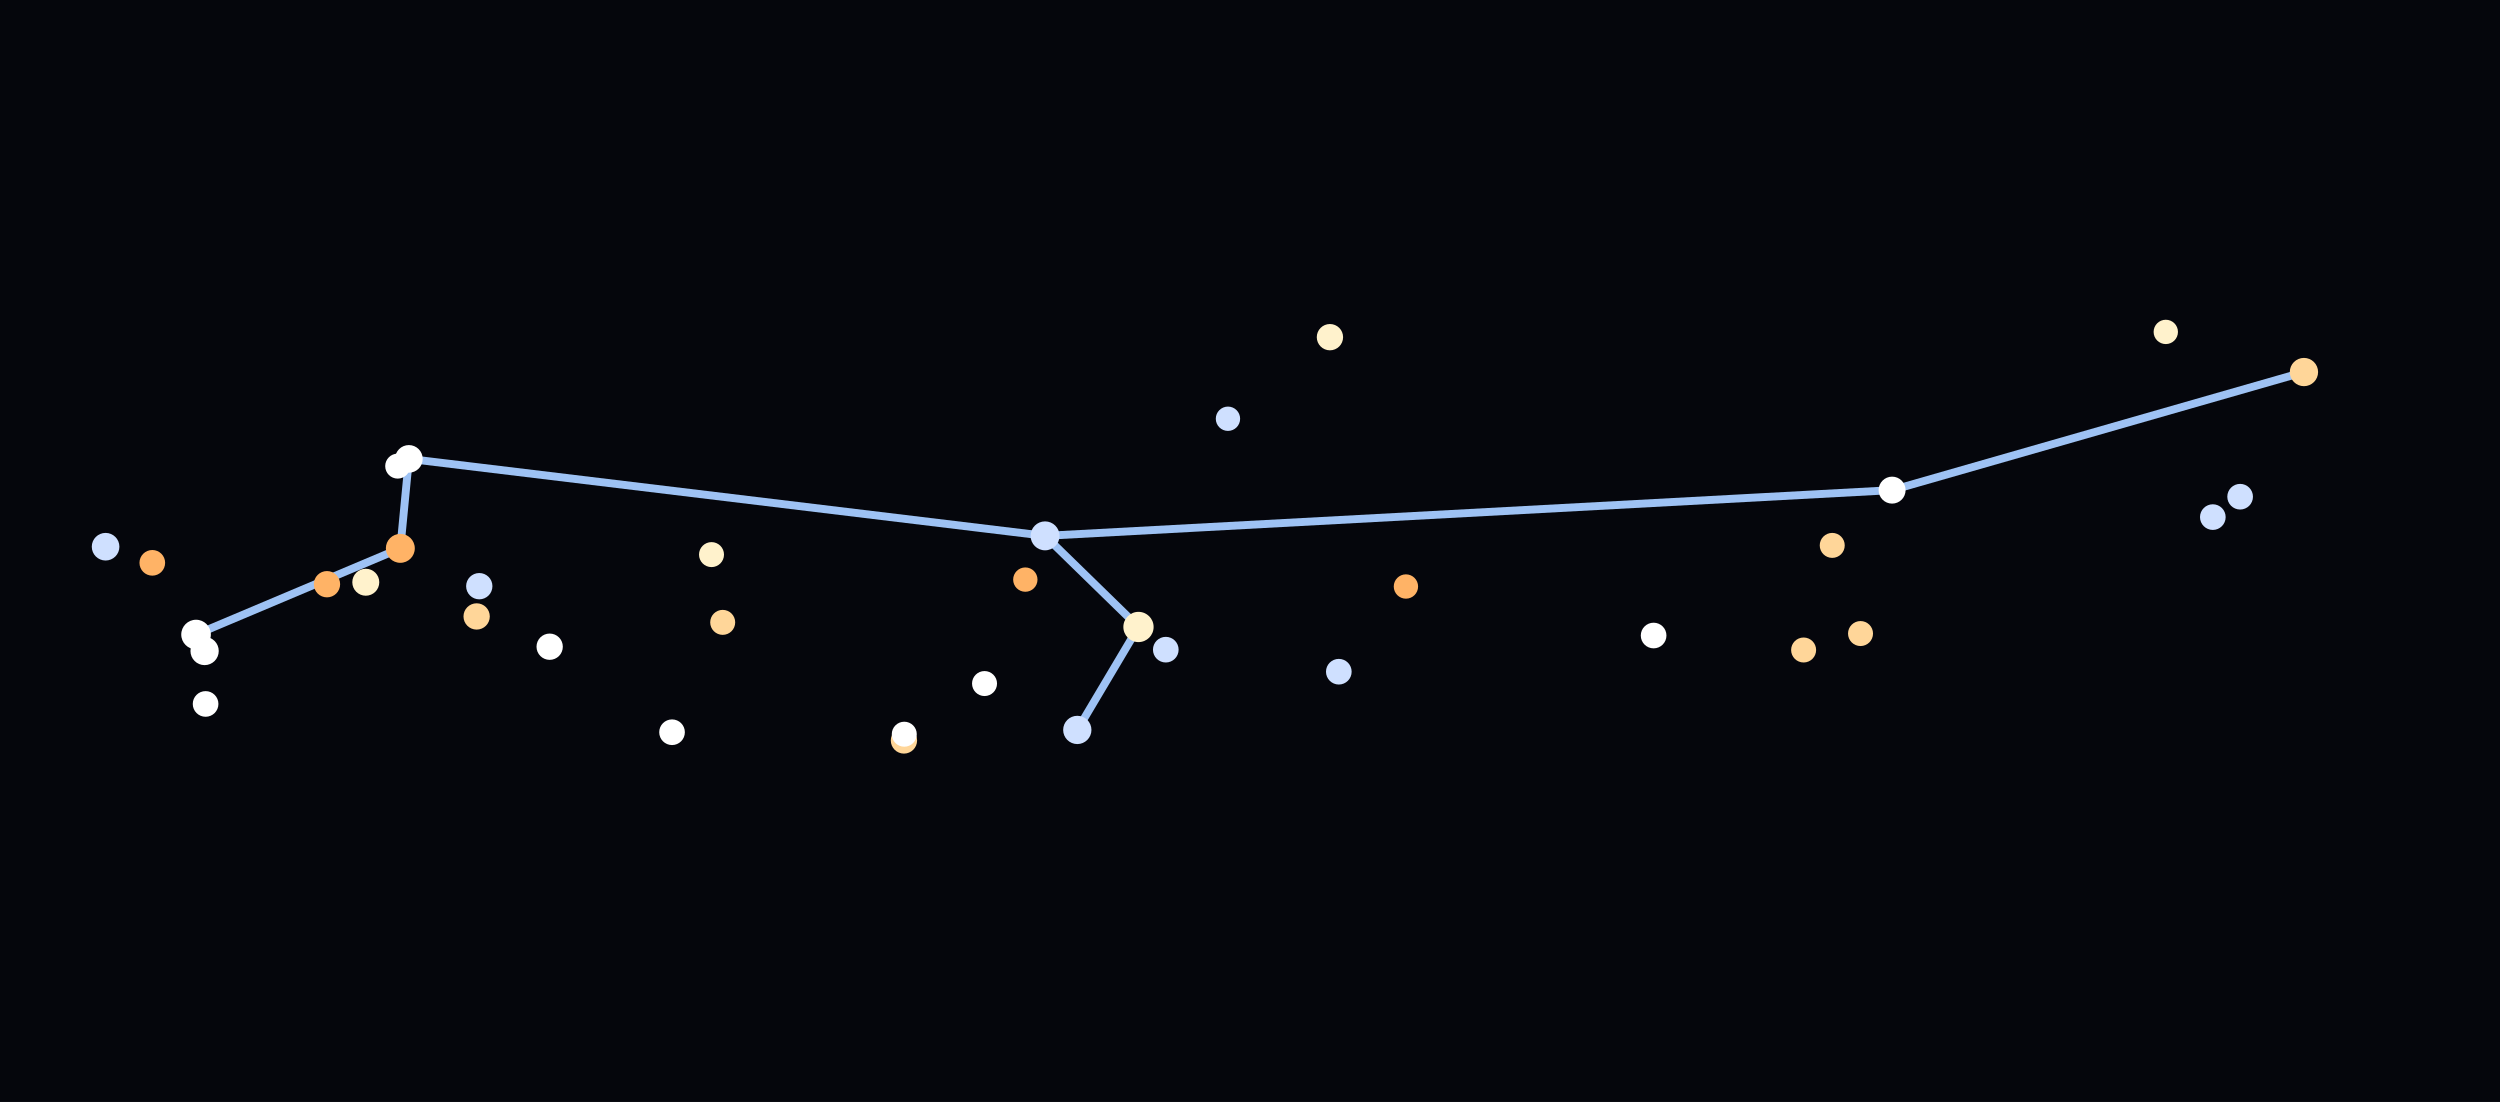
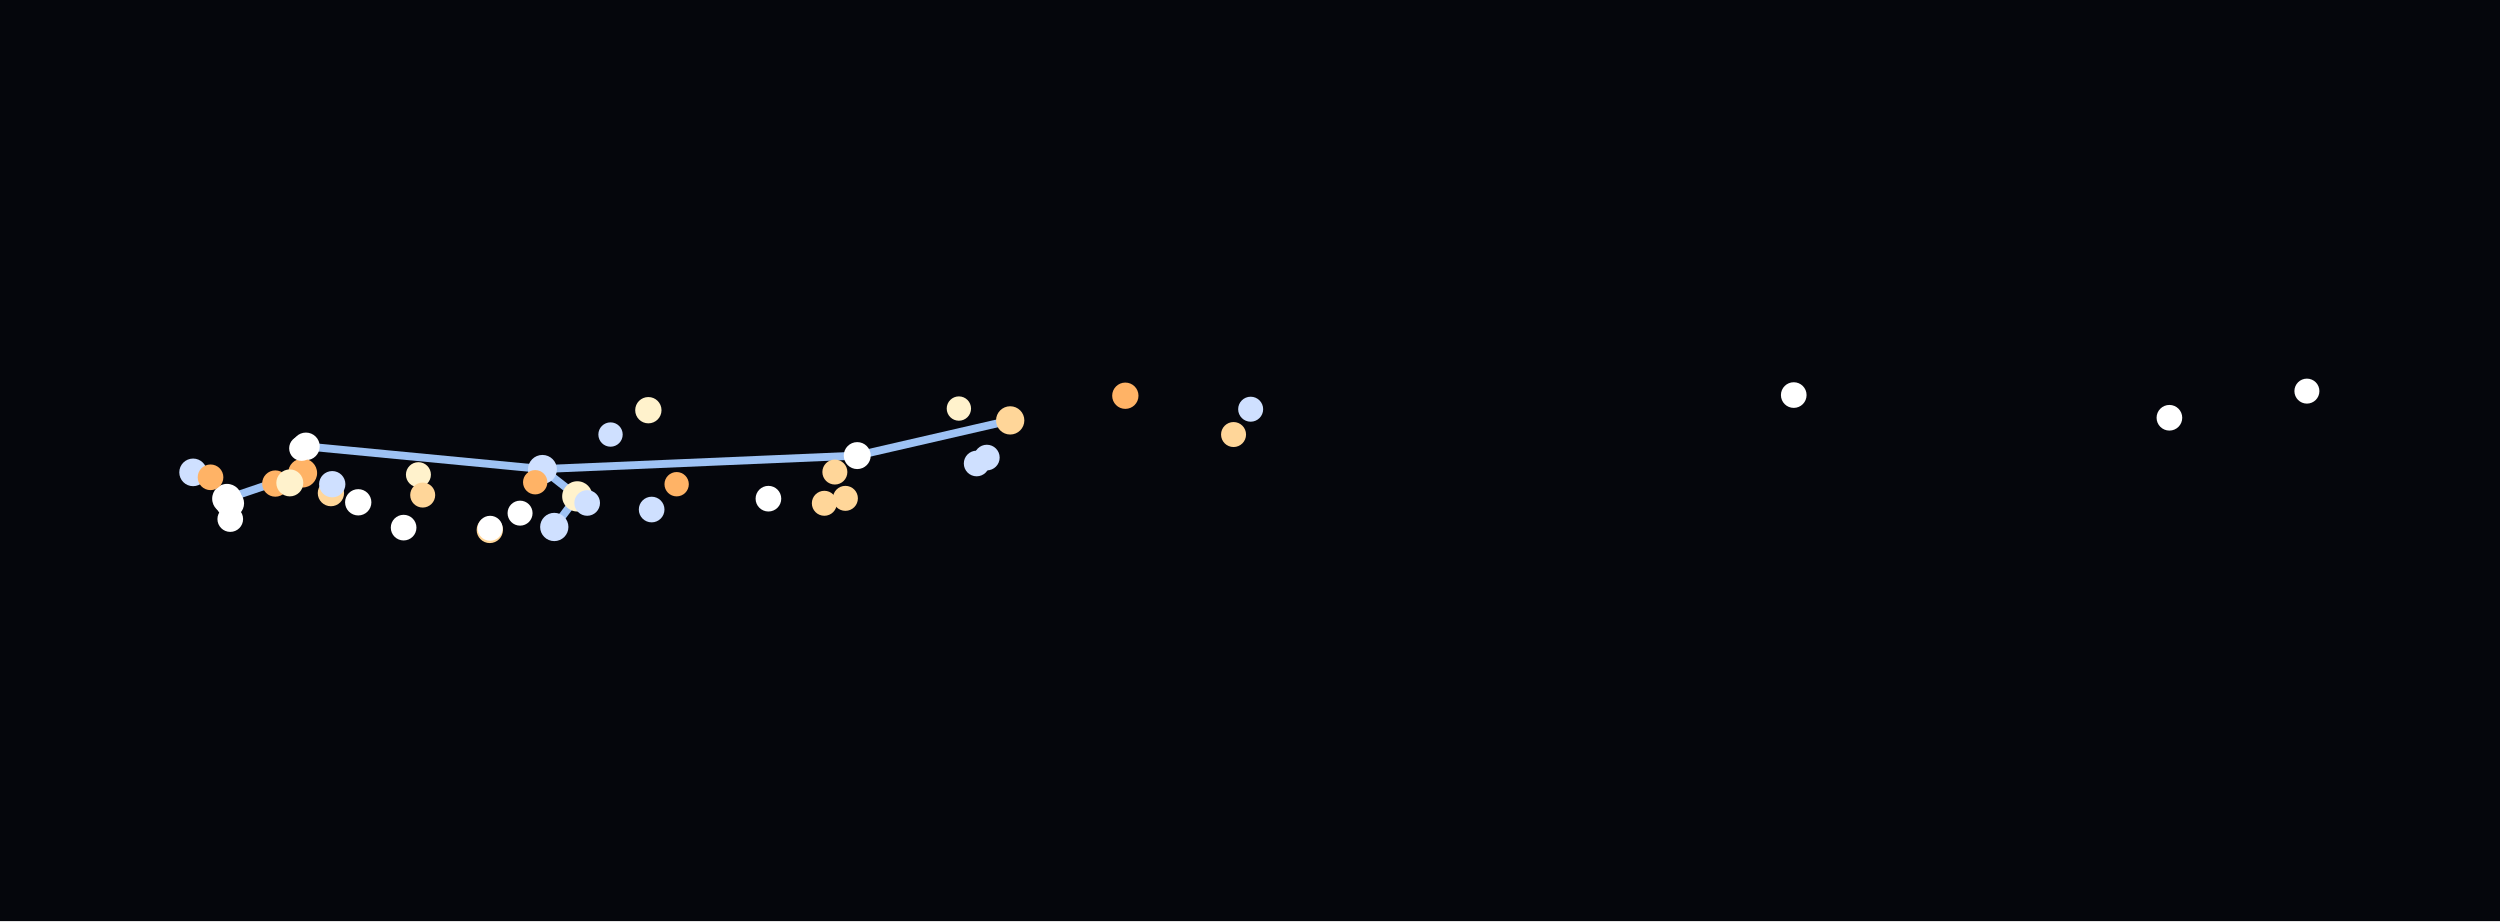
- <svg xmlns="http://www.w3.org/2000/svg" viewBox="0 0 760 335" font-family="Audiowide, Segoe UI, sans-serif">
-   <rect width="760" height="335" fill="#05060c" />
-   <polyline class="fig-line" points="327.5,221.9 346.1,190.6 317.7,162.9 124.3,139.5 121.7,166.7 59.6,192.9" fill="none" stroke="#a6ccff" stroke-width="2.4" stroke-opacity="0.95" stroke-linejoin="round" data-seq="23040,23522,22783,17959,17884,16228" />
-   <polyline class="fig-line" points="317.7,162.9 575.2,149.0 700.4,113.1" fill="none" stroke="#a6ccff" stroke-width="2.4" stroke-opacity="0.95" stroke-linejoin="round" data-seq="22783,29997,33694" />
-   <circle class="star" cx="327.5" cy="221.9" r="4.3" fill="#cfe0ff" data-name="HIP 23040" data-meta="mag 4.43" data-vid="23040" />
-   <circle class="star" cx="346.1" cy="190.6" r="4.6" fill="#fff2cc" data-name="HIP 23522" data-meta="mag 4.03" data-vid="23522" />
-   <circle class="star" cx="317.7" cy="162.9" r="4.4" fill="#cfe0ff" data-name="HIP 22783" data-meta="mag 4.26" data-vid="22783" />
-   <circle class="star" cx="124.3" cy="139.5" r="4.2" fill="#ffffff" data-name="HIP 17959" data-meta="mag 4.59" data-vid="17959" />
-   <circle class="star" cx="121.7" cy="166.7" r="4.4" fill="#ffb366" data-name="HIP 17884" data-meta="mag 4.39" data-vid="17884" />
-   <circle class="star" cx="59.6" cy="192.9" r="4.5" fill="#ffffff" data-name="HIP 16228" data-meta="mag 4.21" data-vid="16228" />
-   <circle class="star" cx="575.2" cy="149.0" r="4.1" fill="#ffffff" data-name="HIP 29997" data-meta="mag 4.76" data-vid="29997" />
-   <circle class="star" cx="700.4" cy="113.1" r="4.3" fill="#ffd699" data-name="HIP 33694" data-meta="mag 4.55" data-vid="33694" />
-   <circle class="star" cx="32.1" cy="166.2" r="4.2" fill="#cfe0ff" data-name="HIP 15520" data-meta="mag 4.74" data-vid="15520" />
-   <circle class="star" cx="46.3" cy="171.1" r="3.9" fill="#ffb366" data-name="HIP 15890" data-meta="mag 5.13" data-vid="15890" />
-   <circle class="star" cx="62.2" cy="197.9" r="4.3" fill="#ffffff" data-name="HIP 16281" data-meta="mag 4.55" data-vid="16281" />
-   <circle class="star" cx="62.5" cy="214.0" r="3.9" fill="#ffffff" data-name="HIP 16292" data-meta="mag 5.09" data-vid="16292" />
-   <circle class="star" cx="99.4" cy="177.6" r="4.0" fill="#ffb366" data-name="HIP 17296" data-meta="mag 5.06" data-vid="17296" />
-   <circle class="star" cx="111.2" cy="177.0" r="4.1" fill="#fff2cc" data-name="HIP 17587" data-meta="mag 4.78" data-vid="17587" />
-   <circle class="star" cx="120.9" cy="141.7" r="3.8" fill="#ffffff" data-name="HIP 17854" data-meta="mag 5.4" data-vid="17854" />
-   <circle class="star" cx="144.9" cy="187.4" r="4.0" fill="#ffd699" data-name="HIP 18488" data-meta="mag 4.99" data-vid="18488" />
-   <circle class="star" cx="145.7" cy="178.2" r="4.0" fill="#cfe0ff" data-name="HIP 18505" data-meta="mag 4.95" data-vid="18505" />
-   <circle class="star" cx="167.1" cy="196.6" r="4.0" fill="#ffffff" data-name="HIP 19018" data-meta="mag 5.0" data-vid="19018" />
-   <circle class="star" cx="204.3" cy="222.6" r="3.9" fill="#ffffff" data-name="HIP 19949" data-meta="mag 5.2" data-vid="19949" />
-   <circle class="star" cx="216.3" cy="168.6" r="3.8" fill="#fff2cc" data-name="HIP 20266" data-meta="mag 5.26" data-vid="20266" />
-   <circle class="star" cx="219.7" cy="189.2" r="3.8" fill="#ffd699" data-name="HIP 20376" data-meta="mag 5.4" data-vid="20376" />
-   <circle class="star" cx="274.8" cy="225.1" r="4.0" fill="#ffd699" data-name="HIP 21727" data-meta="mag 5.07" data-vid="21727" />
-   <circle class="star" cx="274.9" cy="223.2" r="3.8" fill="#ffffff" data-name="HIP 21730" data-meta="mag 5.36" data-vid="21730" />
-   <circle class="star" cx="299.3" cy="207.8" r="3.8" fill="#ffffff" data-name="HIP 22287" data-meta="mag 5.29" data-vid="22287" />
-   <circle class="star" cx="311.7" cy="176.2" r="3.7" fill="#ffb366" data-name="HIP 22626" data-meta="mag 5.47" data-vid="22626" />
-   <circle class="star" cx="354.4" cy="197.5" r="3.9" fill="#cfe0ff" data-name="HIP 23734" data-meta="mag 5.22" data-vid="23734" />
-   <circle class="star" cx="373.3" cy="127.3" r="3.7" fill="#cfe0ff" data-name="HIP 24254" data-meta="mag 5.44" data-vid="24254" />
-   <circle class="star" cx="404.3" cy="102.5" r="4.0" fill="#fff2cc" data-name="HIP 25110" data-meta="mag 5.08" data-vid="25110" />
-   <circle class="star" cx="407.0" cy="204.2" r="3.9" fill="#cfe0ff" data-name="HIP 25197" data-meta="mag 5.24" data-vid="25197" />
-   <circle class="star" cx="427.4" cy="178.3" r="3.7" fill="#ffb366" data-name="HIP 25769" data-meta="mag 5.43" data-vid="25769" />
-   <circle class="star" cx="502.7" cy="193.2" r="3.9" fill="#ffffff" data-name="HIP 27971" data-meta="mag 5.2" data-vid="27971" />
-   <circle class="star" cx="548.3" cy="197.6" r="3.8" fill="#ffd699" data-name="HIP 29246" data-meta="mag 5.35" data-vid="29246" />
-   <circle class="star" cx="557.0" cy="165.8" r="3.8" fill="#ffd699" data-name="HIP 29490" data-meta="mag 5.36" data-vid="29490" />
-   <circle class="star" cx="565.6" cy="192.6" r="3.8" fill="#ffd699" data-name="HIP 29730" data-meta="mag 5.37" data-vid="29730" />
-   <circle class="star" cx="658.4" cy="100.9" r="3.7" fill="#fff2cc" data-name="HIP 32439" data-meta="mag 5.44" data-vid="32439" />
-   <circle class="star" cx="672.7" cy="157.2" r="3.9" fill="#cfe0ff" data-name="HIP 32864" data-meta="mag 5.14" data-vid="32864" />
-   <circle class="star" cx="681.0" cy="151.0" r="3.9" fill="#cfe0ff" data-name="HIP 33104" data-meta="mag 5.11" data-vid="33104" />
-   <circle class="star" cx="794.5" cy="87.6" r="4.0" fill="#ffb366" data-name="HIP 36547" data-meta="mag 4.92" data-vid="36547" />
-   <circle class="star" cx="883.0" cy="127.4" r="3.8" fill="#ffd699" data-name="HIP 39117" data-meta="mag 5.37" data-vid="39117" />
-   <circle class="star" cx="896.9" cy="101.3" r="3.8" fill="#cfe0ff" data-name="HIP 39538" data-meta="mag 5.39" data-vid="39538" />
-   <circle class="star" cx="1341.2" cy="86.9" r="3.9" fill="#ffffff" data-name="HIP 51502" data-meta="mag 5.25" data-vid="51502" />
-   <circle class="star" cx="1648.2" cy="110.1" r="3.9" fill="#ffffff" data-name="HIP 59504" data-meta="mag 5.14" data-vid="59504" />
-   <circle class="star" cx="1760.7" cy="82.9" r="3.8" fill="#ffffff" data-name="HIP 62572" data-meta="mag 5.38" data-vid="62572" />
+ <svg xmlns="http://www.w3.org/2000/svg" viewBox="0 0 760 280" font-family="Audiowide, Segoe UI, sans-serif">
+   <rect width="760" height="280" fill="#05060c" />
+   <polyline class="fig-line" points="168.5,160.2 175.5,150.9 164.9,142.6 93.0,135.7 92.0,143.8 69.0,151.6" fill="none" stroke="#a6ccff" stroke-width="2.4" stroke-opacity="0.95" stroke-linejoin="round" data-seq="23040,23522,22783,17959,17884,16228" />
+   <polyline class="fig-line" points="164.9,142.6 260.6,138.5 307.1,127.8" fill="none" stroke="#a6ccff" stroke-width="2.4" stroke-opacity="0.95" stroke-linejoin="round" data-seq="22783,29997,33694" />
+   <circle class="star" cx="168.5" cy="160.2" r="4.3" fill="#cfe0ff" data-name="HIP 23040" data-meta="mag 4.43" data-vid="23040" />
+   <circle class="star" cx="175.5" cy="150.9" r="4.6" fill="#fff2cc" data-name="HIP 23522" data-meta="mag 4.03" data-vid="23522" />
+   <circle class="star" cx="164.9" cy="142.7" r="4.4" fill="#cfe0ff" data-name="HIP 22783" data-meta="mag 4.26" data-vid="22783" />
+   <circle class="star" cx="93.0" cy="135.7" r="4.2" fill="#ffffff" data-name="HIP 17959" data-meta="mag 4.59" data-vid="17959" />
+   <circle class="star" cx="92.0" cy="143.8" r="4.4" fill="#ffb366" data-name="HIP 17884" data-meta="mag 4.39" data-vid="17884" />
+   <circle class="star" cx="69.0" cy="151.6" r="4.5" fill="#ffffff" data-name="HIP 16228" data-meta="mag 4.21" data-vid="16228" />
+   <circle class="star" cx="260.6" cy="138.5" r="4.1" fill="#ffffff" data-name="HIP 29997" data-meta="mag 4.76" data-vid="29997" />
+   <circle class="star" cx="307.1" cy="127.8" r="4.3" fill="#ffd699" data-name="HIP 33694" data-meta="mag 4.55" data-vid="33694" />
+   <circle class="star" cx="58.7" cy="143.6" r="4.2" fill="#cfe0ff" data-name="HIP 15520" data-meta="mag 4.74" data-vid="15520" />
+   <circle class="star" cx="64.0" cy="145.1" r="3.9" fill="#ffb366" data-name="HIP 15890" data-meta="mag 5.13" data-vid="15890" />
+   <circle class="star" cx="69.9" cy="153.0" r="4.3" fill="#ffffff" data-name="HIP 16281" data-meta="mag 4.55" data-vid="16281" />
+   <circle class="star" cx="70.0" cy="157.8" r="3.9" fill="#ffffff" data-name="HIP 16292" data-meta="mag 5.09" data-vid="16292" />
+   <circle class="star" cx="83.7" cy="147.0" r="4.0" fill="#ffb366" data-name="HIP 17296" data-meta="mag 5.06" data-vid="17296" />
+   <circle class="star" cx="88.1" cy="146.8" r="4.1" fill="#fff2cc" data-name="HIP 17587" data-meta="mag 4.78" data-vid="17587" />
+   <circle class="star" cx="91.7" cy="136.3" r="3.8" fill="#ffffff" data-name="HIP 17854" data-meta="mag 5.4" data-vid="17854" />
+   <circle class="star" cx="100.6" cy="149.9" r="4.0" fill="#ffd699" data-name="HIP 18488" data-meta="mag 4.99" data-vid="18488" />
+   <circle class="star" cx="101.0" cy="147.2" r="4.0" fill="#cfe0ff" data-name="HIP 18505" data-meta="mag 4.95" data-vid="18505" />
+   <circle class="star" cx="108.9" cy="152.7" r="4.0" fill="#ffffff" data-name="HIP 19018" data-meta="mag 5.0" data-vid="19018" />
+   <circle class="star" cx="122.7" cy="160.4" r="3.9" fill="#ffffff" data-name="HIP 19949" data-meta="mag 5.2" data-vid="19949" />
+   <circle class="star" cx="127.2" cy="144.3" r="3.8" fill="#fff2cc" data-name="HIP 20266" data-meta="mag 5.26" data-vid="20266" />
+   <circle class="star" cx="128.5" cy="150.5" r="3.8" fill="#ffd699" data-name="HIP 20376" data-meta="mag 5.4" data-vid="20376" />
+   <circle class="star" cx="148.9" cy="161.1" r="4.0" fill="#ffd699" data-name="HIP 21727" data-meta="mag 5.07" data-vid="21727" />
+   <circle class="star" cx="149.0" cy="160.6" r="3.8" fill="#ffffff" data-name="HIP 21730" data-meta="mag 5.36" data-vid="21730" />
+   <circle class="star" cx="158.1" cy="156.0" r="3.8" fill="#ffffff" data-name="HIP 22287" data-meta="mag 5.29" data-vid="22287" />
+   <circle class="star" cx="162.7" cy="146.6" r="3.7" fill="#ffb366" data-name="HIP 22626" data-meta="mag 5.47" data-vid="22626" />
+   <circle class="star" cx="178.5" cy="152.9" r="3.9" fill="#cfe0ff" data-name="HIP 23734" data-meta="mag 5.22" data-vid="23734" />
+   <circle class="star" cx="185.6" cy="132.1" r="3.7" fill="#cfe0ff" data-name="HIP 24254" data-meta="mag 5.44" data-vid="24254" />
+   <circle class="star" cx="197.1" cy="124.7" r="4.0" fill="#fff2cc" data-name="HIP 25110" data-meta="mag 5.08" data-vid="25110" />
+   <circle class="star" cx="198.1" cy="154.9" r="3.9" fill="#cfe0ff" data-name="HIP 25197" data-meta="mag 5.24" data-vid="25197" />
+   <circle class="star" cx="205.7" cy="147.2" r="3.7" fill="#ffb366" data-name="HIP 25769" data-meta="mag 5.43" data-vid="25769" />
+   <circle class="star" cx="233.6" cy="151.6" r="3.9" fill="#ffffff" data-name="HIP 27971" data-meta="mag 5.2" data-vid="27971" />
+   <circle class="star" cx="250.6" cy="153.0" r="3.8" fill="#ffd699" data-name="HIP 29246" data-meta="mag 5.35" data-vid="29246" />
+   <circle class="star" cx="253.8" cy="143.5" r="3.8" fill="#ffd699" data-name="HIP 29490" data-meta="mag 5.36" data-vid="29490" />
+   <circle class="star" cx="257.0" cy="151.5" r="3.8" fill="#ffd699" data-name="HIP 29730" data-meta="mag 5.37" data-vid="29730" />
+   <circle class="star" cx="291.5" cy="124.2" r="3.7" fill="#fff2cc" data-name="HIP 32439" data-meta="mag 5.44" data-vid="32439" />
+   <circle class="star" cx="296.9" cy="140.9" r="3.9" fill="#cfe0ff" data-name="HIP 32864" data-meta="mag 5.14" data-vid="32864" />
+   <circle class="star" cx="300.0" cy="139.1" r="3.9" fill="#cfe0ff" data-name="HIP 33104" data-meta="mag 5.11" data-vid="33104" />
+   <circle class="star" cx="342.1" cy="120.3" r="4.0" fill="#ffb366" data-name="HIP 36547" data-meta="mag 4.92" data-vid="36547" />
+   <circle class="star" cx="375.0" cy="132.1" r="3.8" fill="#ffd699" data-name="HIP 39117" data-meta="mag 5.37" data-vid="39117" />
+   <circle class="star" cx="380.2" cy="124.4" r="3.8" fill="#cfe0ff" data-name="HIP 39538" data-meta="mag 5.39" data-vid="39538" />
+   <circle class="star" cx="545.3" cy="120.1" r="3.9" fill="#ffffff" data-name="HIP 51502" data-meta="mag 5.25" data-vid="51502" />
+   <circle class="star" cx="659.5" cy="127.0" r="3.9" fill="#ffffff" data-name="HIP 59504" data-meta="mag 5.14" data-vid="59504" />
+   <circle class="star" cx="701.3" cy="118.9" r="3.8" fill="#ffffff" data-name="HIP 62572" data-meta="mag 5.38" data-vid="62572" />
</svg>
